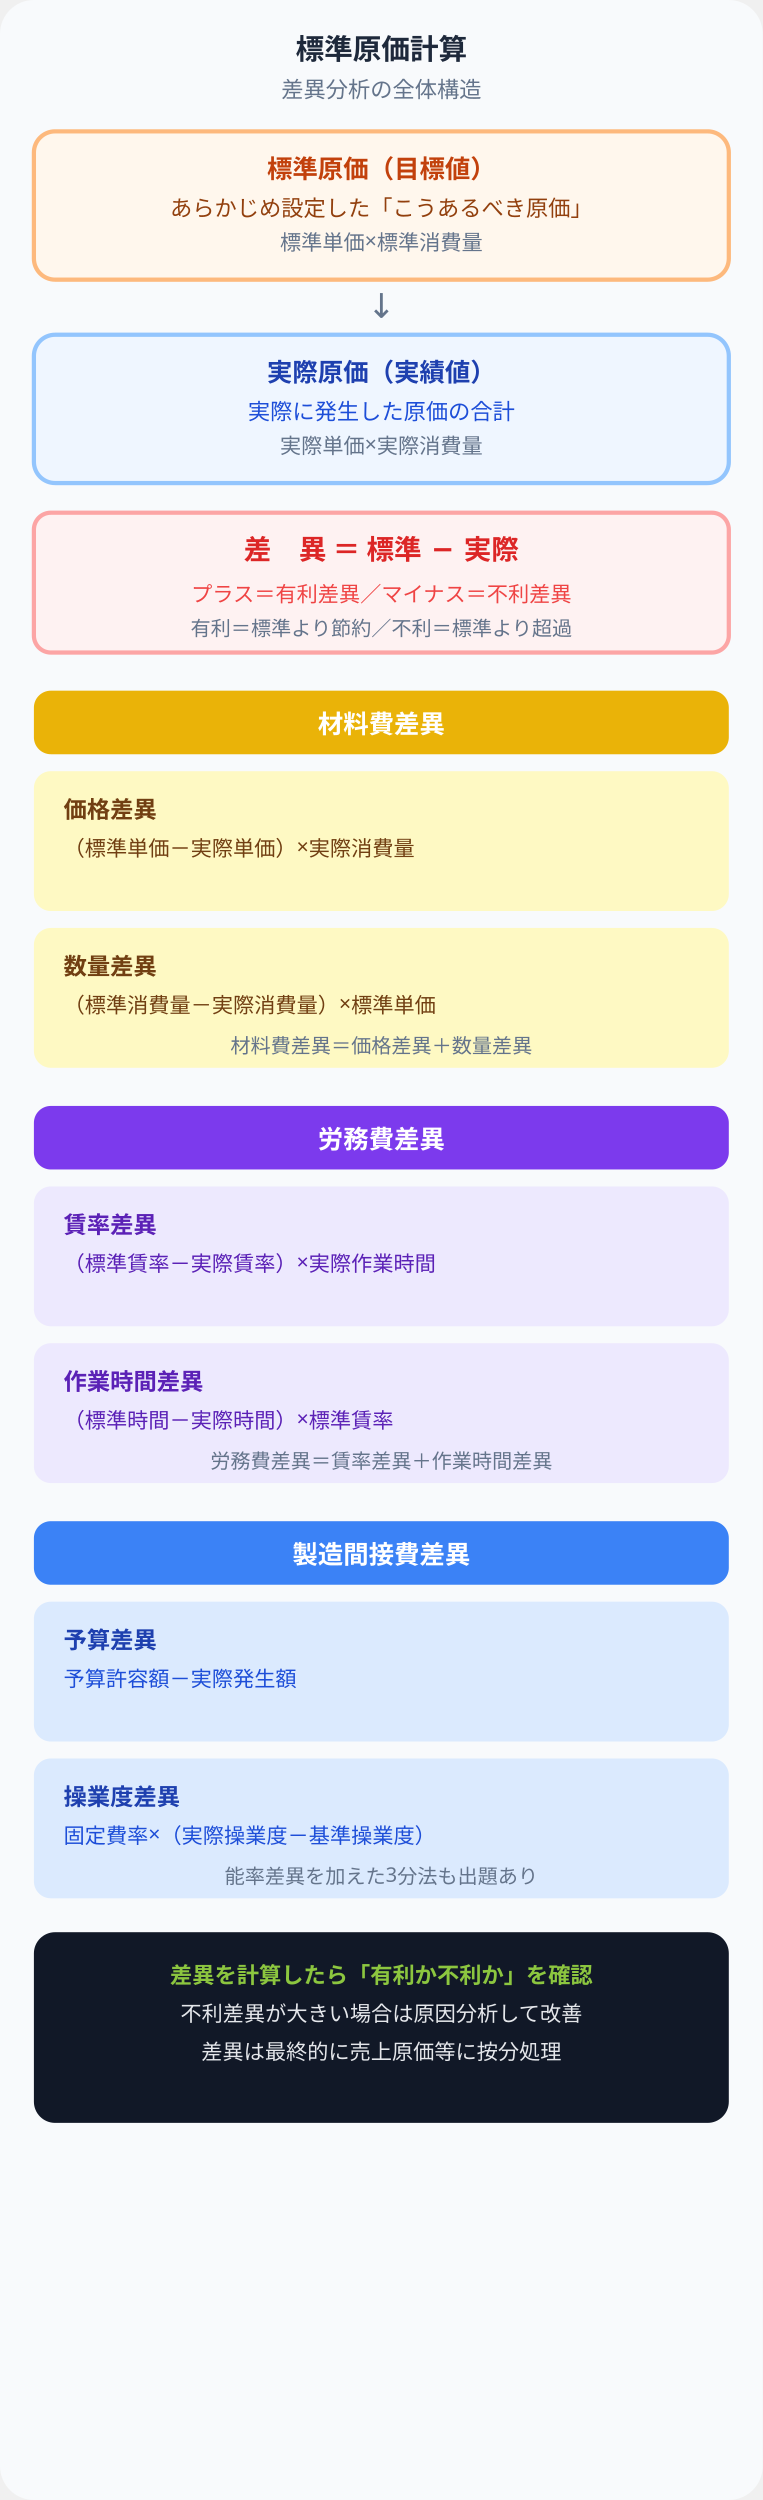
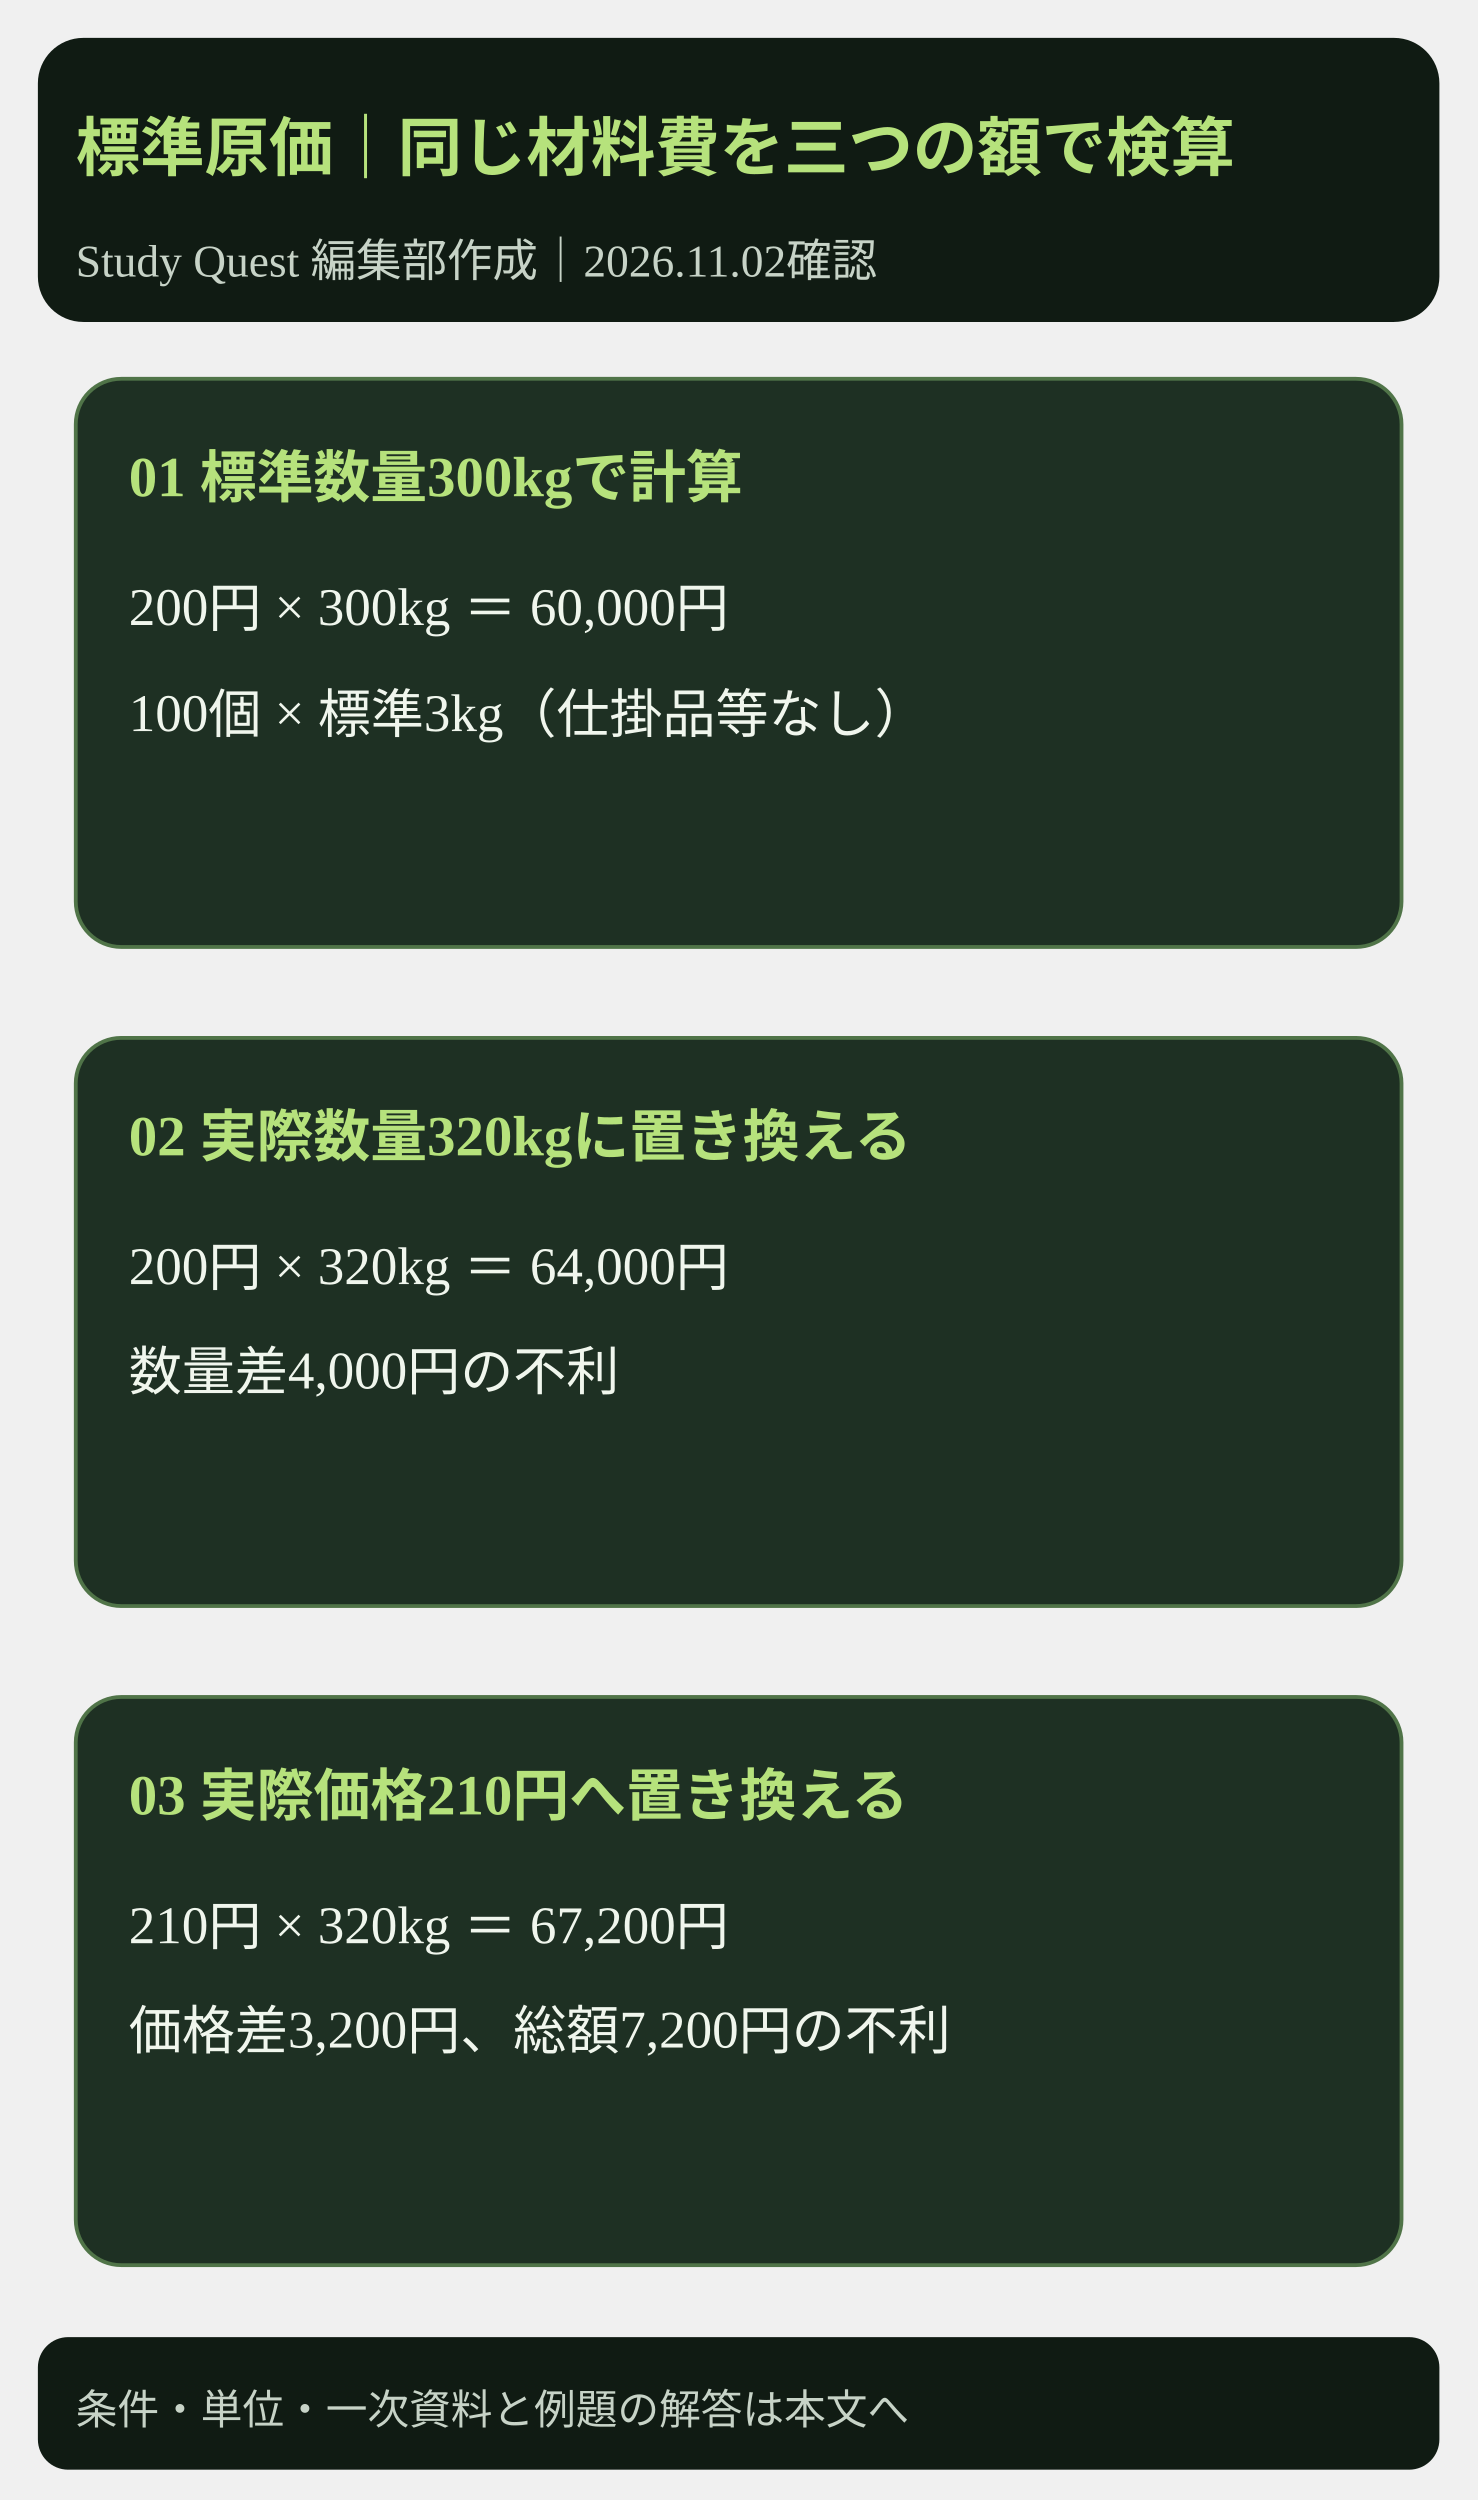
- <svg xmlns="http://www.w3.org/2000/svg" viewBox="0 0 360 1180" width="360" height="1180" role="img" aria-labelledby="t d">
-   <defs>
-     <style>text{font-family:'Noto Sans JP','Hiragino Sans',sans-serif;}</style>
-   </defs>
-   <rect width="360" height="1180" rx="16" fill="#F8FAFC" />
-   <text x="180" y="28" text-anchor="middle" font-size="13.5" font-weight="700" fill="#1E293B">標準原価計算</text>
-   <text x="180" y="46" text-anchor="middle" font-size="10.5" fill="#64748B">差異分析の全体構造</text>
-   <rect x="16" y="62" width="328" height="70" rx="10" fill="#FFF7ED" stroke="#FDB97D" stroke-width="2" />
-   <text x="180" y="84" text-anchor="middle" font-size="12" font-weight="700" fill="#C2410C">標準原価（目標値）</text>
-   <text x="180" y="102" text-anchor="middle" font-size="10.5" fill="#92400E">あらかじめ設定した「こうあるべき原価」</text>
-   <text x="180" y="118" text-anchor="middle" font-size="10" fill="#64748B">標準単価×標準消費量</text>
-   <text x="180" y="150" text-anchor="middle" font-size="16" fill="#64748B">↓</text>
-   <rect x="16" y="158" width="328" height="70" rx="10" fill="#EFF6FF" stroke="#93C5FD" stroke-width="2" />
-   <text x="180" y="180" text-anchor="middle" font-size="12" font-weight="700" fill="#1E40AF">実際原価（実績値）</text>
-   <text x="180" y="198" text-anchor="middle" font-size="10.5" fill="#1D4ED8">実際に発生した原価の合計</text>
-   <text x="180" y="214" text-anchor="middle" font-size="10" fill="#64748B">実際単価×実際消費量</text>
-   <rect x="16" y="242" width="328" height="66" rx="8" fill="#FEF2F2" stroke="#FCA5A5" stroke-width="2" />
-   <text x="180" y="264" text-anchor="middle" font-size="13" font-weight="700" fill="#DC2626">差　異 ＝ 標準 − 実際</text>
-   <text x="180" y="284" text-anchor="middle" font-size="10" fill="#EF4444">プラス＝有利差異／マイナス＝不利差異</text>
-   <text x="180" y="300" text-anchor="middle" font-size="9.5" fill="#64748B">有利＝標準より節約／不利＝標準より超過</text>
-   <rect x="16" y="326" width="328" height="30" rx="8" fill="#EAB308" />
-   <text x="180" y="346" text-anchor="middle" font-size="12" font-weight="700" fill="#fff">材料費差異</text>
-   <rect x="16" y="364" width="328" height="66" rx="8" fill="#FEF9C3" />
-   <text x="30" y="386" font-size="11" font-weight="700" fill="#713F12">価格差異</text>
-   <text x="30" y="404" font-size="10" fill="#713F12">（標準単価－実際単価）×実際消費量</text>
-   <rect x="16" y="438" width="328" height="66" rx="8" fill="#FEF9C3" />
-   <text x="30" y="460" font-size="11" font-weight="700" fill="#713F12">数量差異</text>
-   <text x="30" y="478" font-size="10" fill="#713F12">（標準消費量－実際消費量）×標準単価</text>
-   <text x="180" y="497" text-anchor="middle" font-size="9.5" fill="#64748B">材料費差異＝価格差異＋数量差異</text>
-   <rect x="16" y="522" width="328" height="30" rx="8" fill="#7C3AED" />
-   <text x="180" y="542" text-anchor="middle" font-size="12" font-weight="700" fill="#fff">労務費差異</text>
-   <rect x="16" y="560" width="328" height="66" rx="8" fill="#EDE9FE" />
-   <text x="30" y="582" font-size="11" font-weight="700" fill="#5B21B6">賃率差異</text>
-   <text x="30" y="600" font-size="10" fill="#5B21B6">（標準賃率－実際賃率）×実際作業時間</text>
-   <rect x="16" y="634" width="328" height="66" rx="8" fill="#EDE9FE" />
-   <text x="30" y="656" font-size="11" font-weight="700" fill="#5B21B6">作業時間差異</text>
-   <text x="30" y="674" font-size="10" fill="#5B21B6">（標準時間－実際時間）×標準賃率</text>
-   <text x="180" y="693" text-anchor="middle" font-size="9.5" fill="#64748B">労務費差異＝賃率差異＋作業時間差異</text>
-   <rect x="16" y="718" width="328" height="30" rx="8" fill="#3B82F6" />
-   <text x="180" y="738" text-anchor="middle" font-size="12" font-weight="700" fill="#fff">製造間接費差異</text>
-   <rect x="16" y="756" width="328" height="66" rx="8" fill="#DBEAFE" />
-   <text x="30" y="778" font-size="11" font-weight="700" fill="#1E40AF">予算差異</text>
-   <text x="30" y="796" font-size="10" fill="#1D4ED8">予算許容額－実際発生額</text>
-   <rect x="16" y="830" width="328" height="66" rx="8" fill="#DBEAFE" />
-   <text x="30" y="852" font-size="11" font-weight="700" fill="#1E40AF">操業度差異</text>
-   <text x="30" y="870" font-size="10" fill="#1D4ED8">固定費率×（実際操業度－基準操業度）</text>
-   <text x="180" y="889" text-anchor="middle" font-size="9.5" fill="#64748B">能率差異を加えた3分法も出題あり</text>
-   <rect x="16" y="912" width="328" height="90" rx="10" fill="#111827" />
-   <text x="180" y="936" text-anchor="middle" font-size="10.5" font-weight="700" fill="#8CC63F">差異を計算したら「有利か不利か」を確認</text>
-   <text x="180" y="954" text-anchor="middle" font-size="10" fill="#E5E7EB">不利差異が大きい場合は原因分析して改善</text>
-   <text x="180" y="972" text-anchor="middle" font-size="10" fill="#E5E7EB">差異は最終的に売上原価等に按分処理</text>
+ <svg xmlns="http://www.w3.org/2000/svg" width="390" height="660" viewBox="0 0 390 660" role="img" aria-labelledby="title desc">
+   <rect x="10" y="10" width="370" height="75" rx="12" fill="#101B13" />
+   <rect x="10" y="617" width="370" height="35" rx="8" fill="#101B13" />
+   <g font-family="M PLUS 1, Hiragino Kaku Gothic ProN, sans-serif">
+     <text x="20" y="45" font-size="17" font-weight="700" fill="#B6E27C">標準原価｜同じ材料費を三つの額で検算</text>
+     <text x="20" y="73" font-size="12" fill="#C7D3C7">Study Quest 編集部作成｜2026.11.02確認</text>
+     <rect x="20" y="100" width="350" height="150" rx="12" fill="#1E3023" stroke="#507448" />
+     <text x="34" y="131" font-size="15" font-weight="700" fill="#B6E27C">01 標準数量300kgで計算</text>
+     <text x="34" y="165" font-size="14" fill="#F0F6ED">200円 × 300kg ＝ 60,000円</text>
+     <text x="34" y="193" font-size="14" fill="#F0F6ED">100個 × 標準3kg（仕掛品等なし）</text>
+     <rect x="20" y="274" width="350" height="150" rx="12" fill="#1E3023" stroke="#507448" />
+     <text x="34" y="305" font-size="15" font-weight="700" fill="#B6E27C">02 実際数量320kgに置き換える</text>
+     <text x="34" y="339" font-size="14" fill="#F0F6ED">200円 × 320kg ＝ 64,000円</text>
+     <text x="34" y="367" font-size="14" fill="#F0F6ED">数量差4,000円の不利</text>
+     <rect x="20" y="448" width="350" height="150" rx="12" fill="#1E3023" stroke="#507448" />
+     <text x="34" y="479" font-size="15" font-weight="700" fill="#B6E27C">03 実際価格210円へ置き換える</text>
+     <text x="34" y="513" font-size="14" fill="#F0F6ED">210円 × 320kg ＝ 67,200円</text>
+     <text x="34" y="541" font-size="14" fill="#F0F6ED">価格差3,200円、総額7,200円の不利</text>
+     <text x="20" y="640" font-size="11" fill="#C7D3C7">条件・単位・一次資料と例題の解答は本文へ</text>
+   </g>
</svg>
